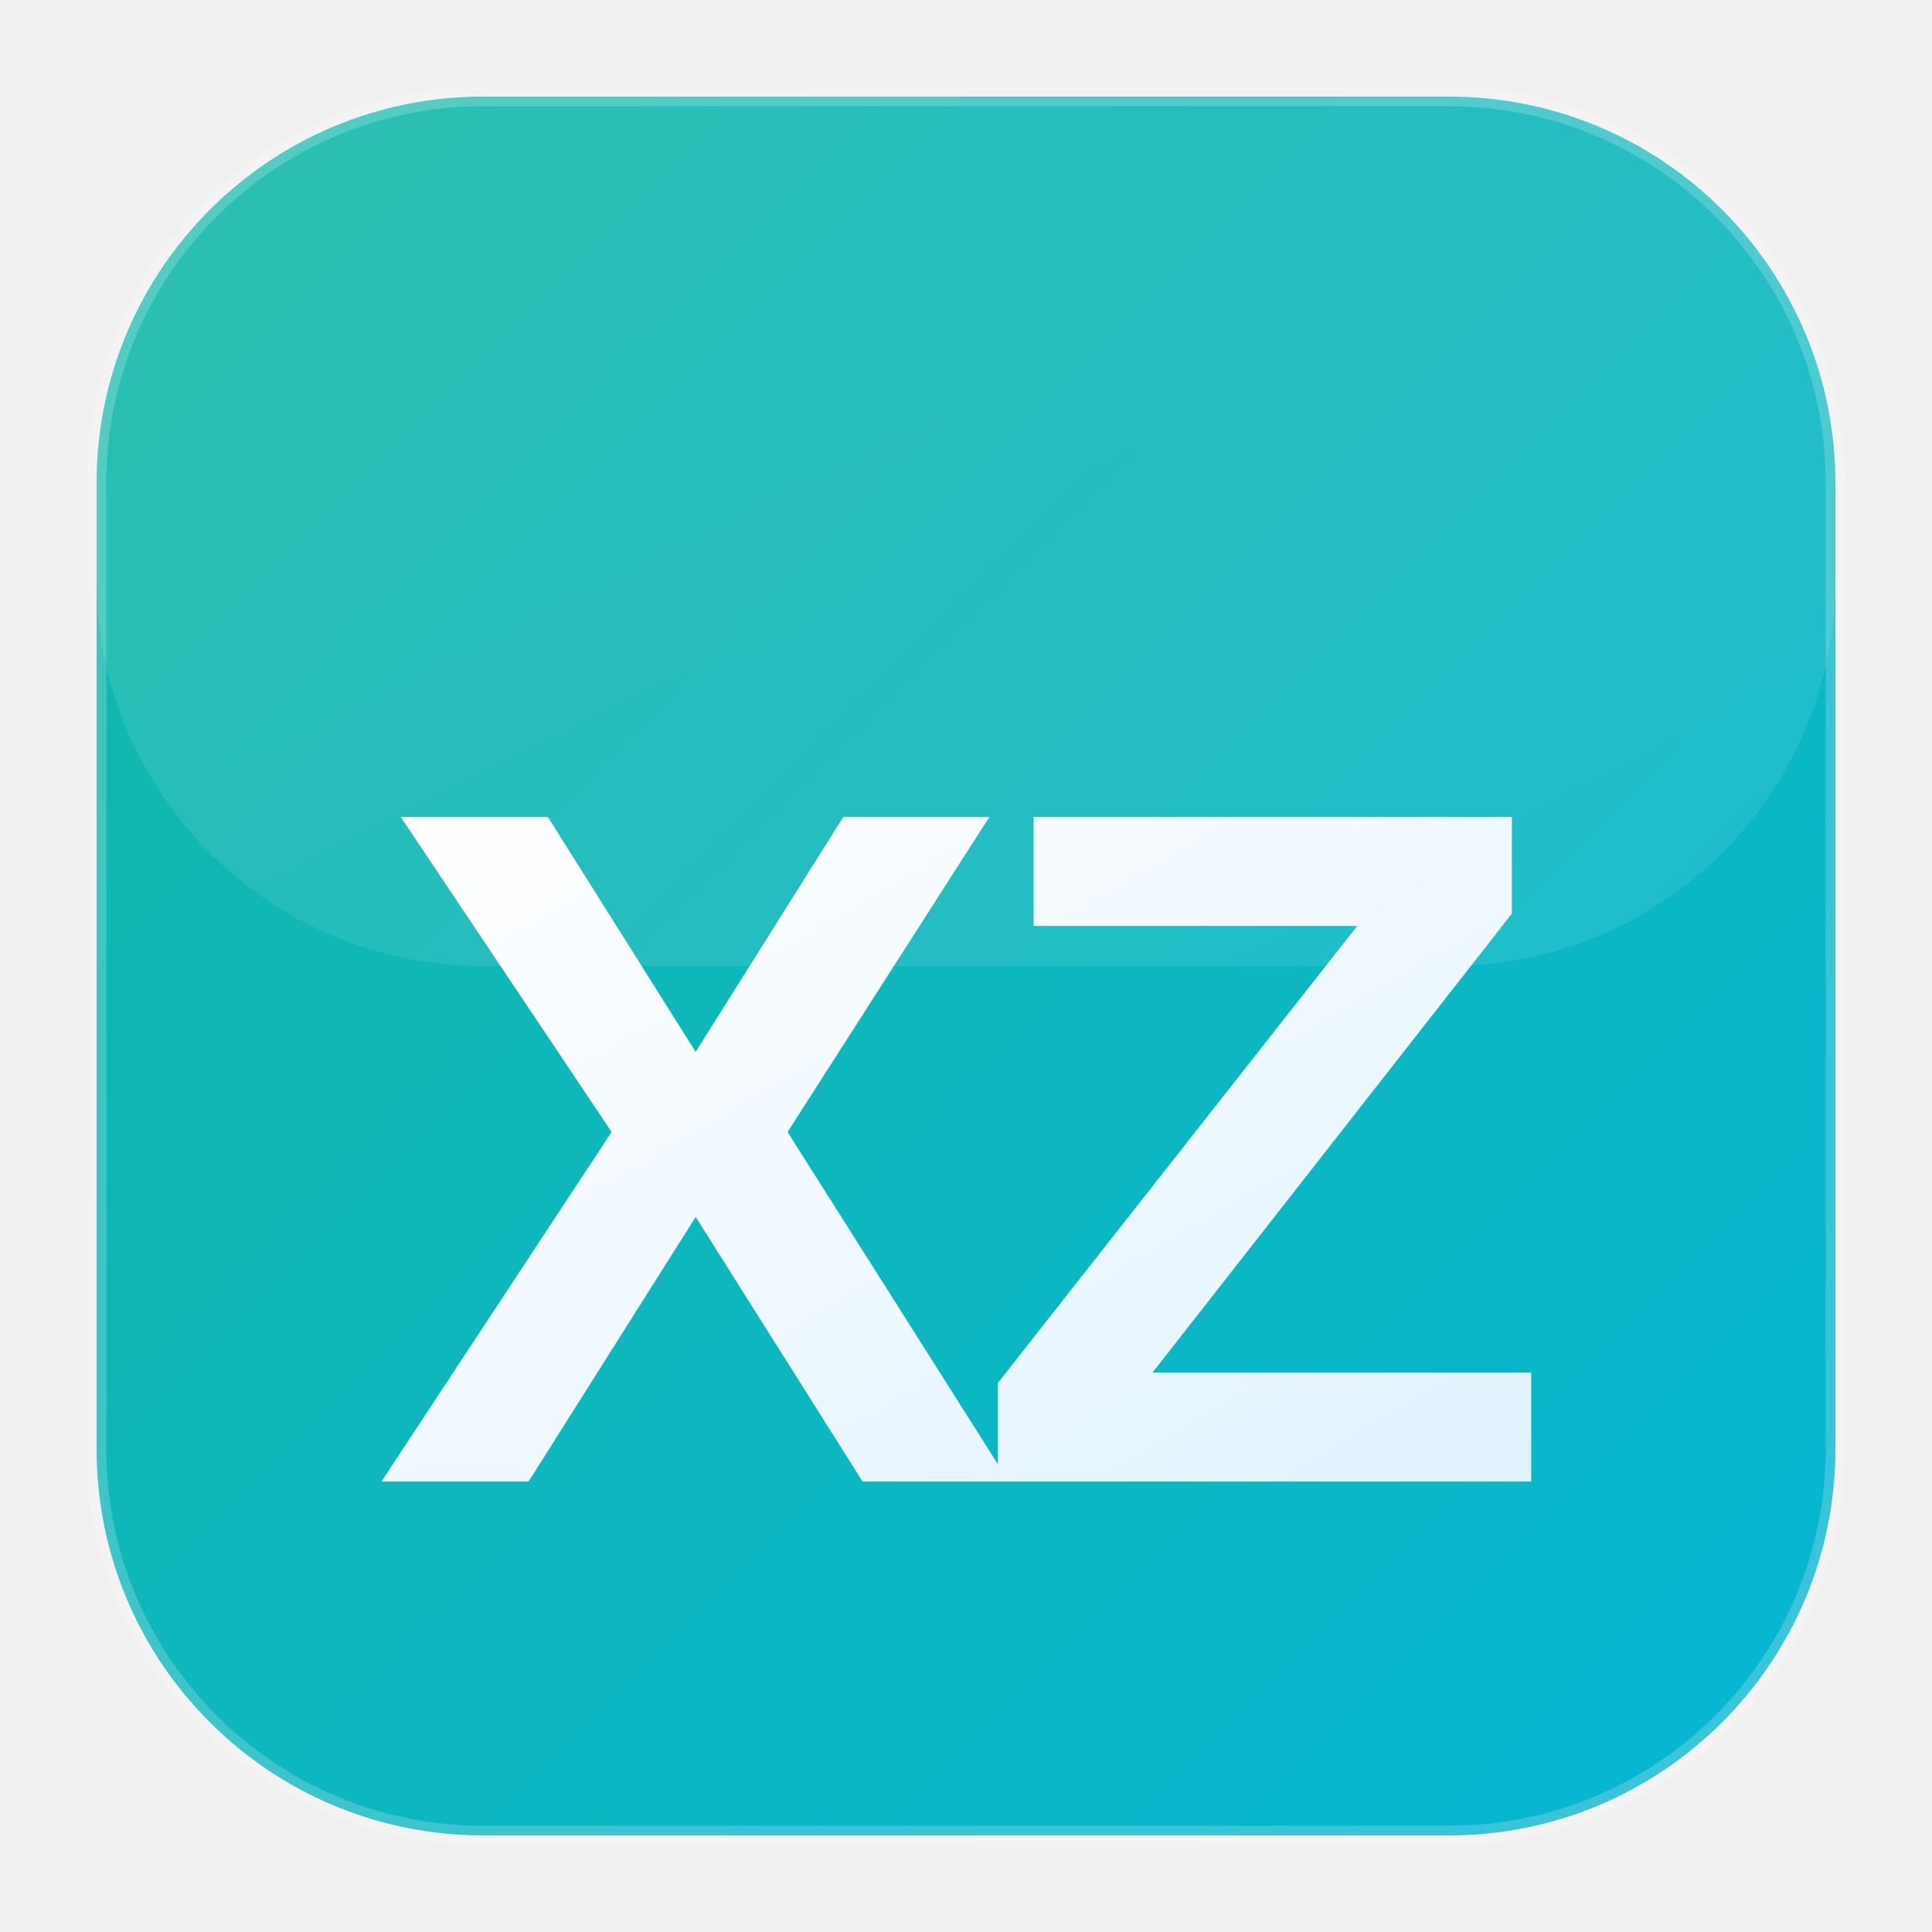
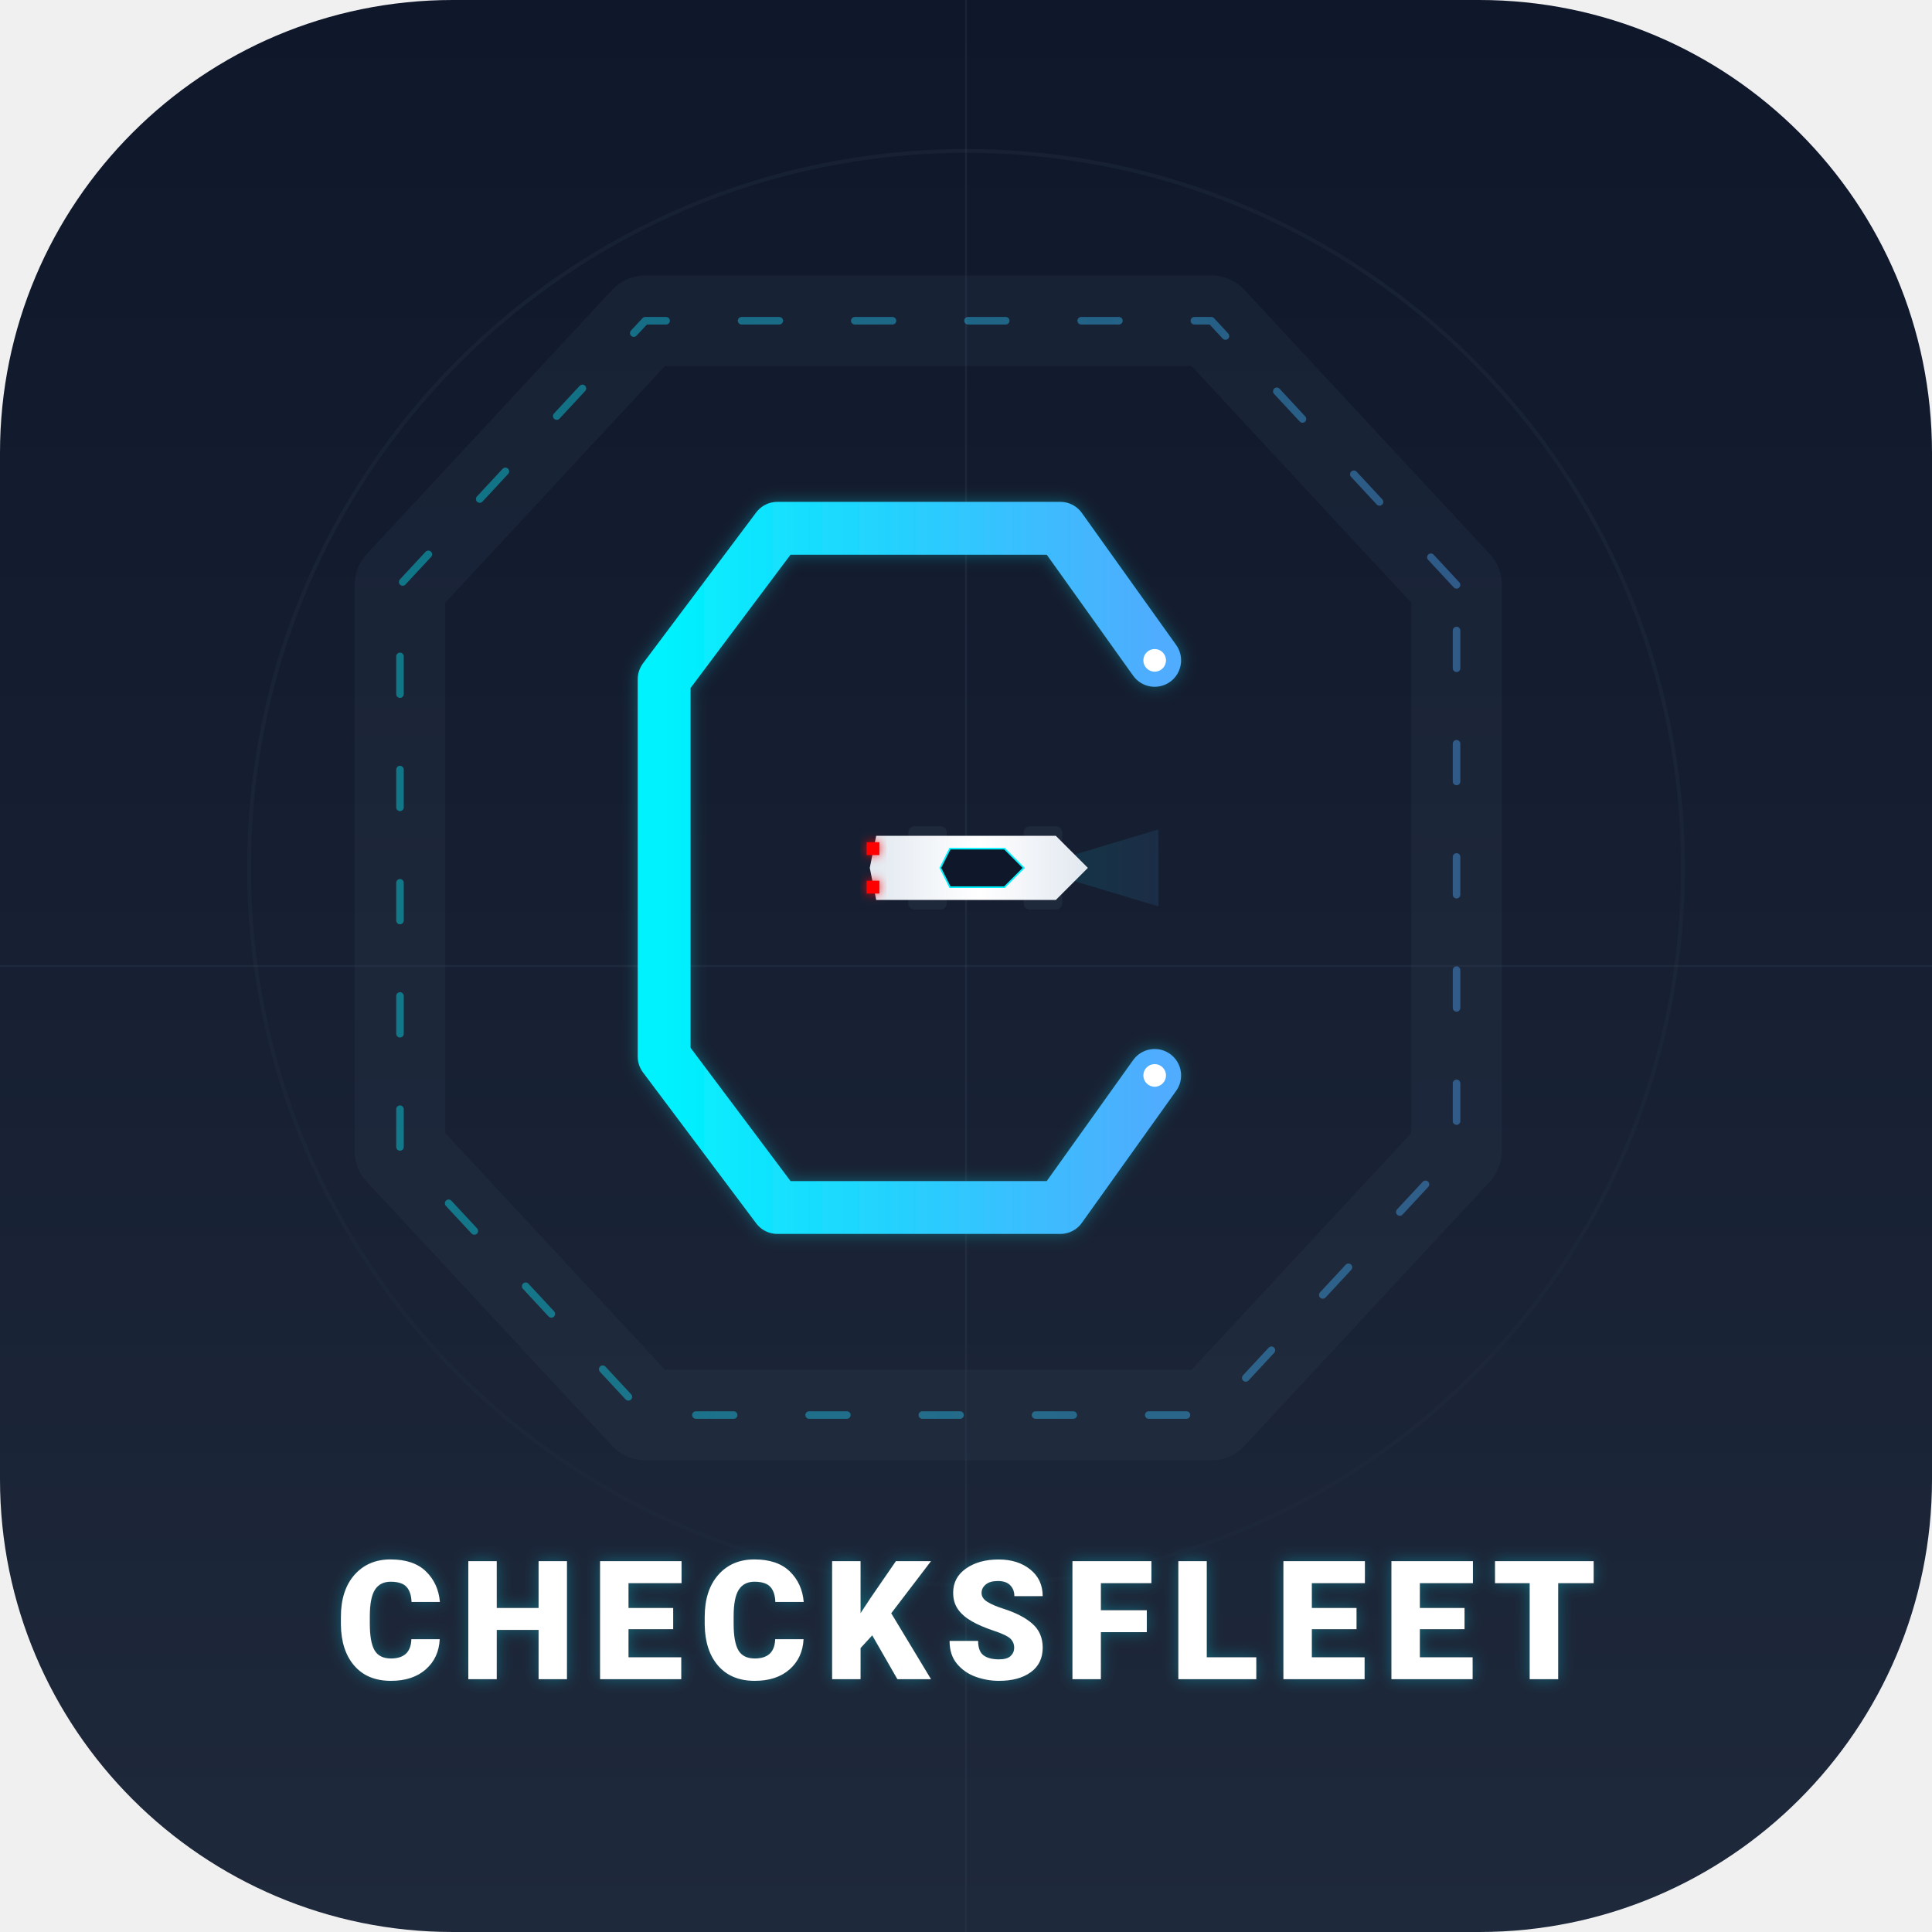
- <svg xmlns="http://www.w3.org/2000/svg" viewBox="0 0 200 200" fill="none">
+ <svg xmlns="http://www.w3.org/2000/svg" viewBox="0 0 512 512">
  <defs>
-     <linearGradient id="bgGradient" x1="0%" y1="0%" x2="100%" y2="100%">
-       <stop offset="0%" style="stop-color:#14b8a6;stop-opacity:1" />
-       <stop offset="100%" style="stop-color:#06b6d4;stop-opacity:1" />
+     <linearGradient id="primaryGlow" x1="0%" y1="0%" x2="100%" y2="0%">
+       <stop offset="0%" style="stop-color:#00f2fe;stop-opacity:1" />
+       <stop offset="100%" style="stop-color:#4facfe;stop-opacity:1" />
    </linearGradient>
-     <linearGradient id="textGradient" x1="0%" y1="0%" x2="100%" y2="100%">
-       <stop offset="0%" style="stop-color:#ffffff;stop-opacity:1" />
-       <stop offset="100%" style="stop-color:#e0f2fe;stop-opacity:1" />
+     <linearGradient id="carBodyGrad" x1="0%" y1="0%" x2="100%" y2="0%">
+       <stop offset="0%" style="stop-color:#e2e8f0;stop-opacity:1" />
+       <stop offset="50%" style="stop-color:#ffffff;stop-opacity:1" />
+       <stop offset="100%" style="stop-color:#e2e8f0;stop-opacity:1" />
    </linearGradient>
+     <linearGradient id="bgSurface" x1="0%" y1="0%" x2="0%" y2="100%">
+       <stop offset="0%" style="stop-color:#0f172a;stop-opacity:1" />
+       <stop offset="100%" style="stop-color:#1e293b;stop-opacity:1" />
+     </linearGradient>
+     <filter id="softGlow" x="-50%" y="-50%" width="200%" height="200%">
+       <feGaussianBlur in="SourceAlpha" stdDeviation="2" result="blur" />
+       <feFlood flood-color="#00f2fe" flood-opacity="0.3" result="flood" />
+       <feComposite in="flood" in2="blur" operator="in" result="glow" />
+       <feMerge>
+         <feMergeNode in="glow" />
+         <feMergeNode in="SourceGraphic" />
+       </feMerge>
+     </filter>
+     <filter id="redGlow" x="-50%" y="-50%" width="200%" height="200%">
+       <feGaussianBlur in="SourceAlpha" stdDeviation="1.5" result="blur" />
+       <feFlood flood-color="#ff0000" flood-opacity="0.9" result="flood" />
+       <feComposite in="flood" in2="blur" operator="in" result="glow" />
+       <feMerge>
+         <feMergeNode in="glow" />
+         <feMergeNode in="SourceGraphic" />
+       </feMerge>
+     </filter>
  </defs>
-   <rect x="10" y="10" width="180" height="180" rx="40" fill="url(#bgGradient)" />
-   <rect x="10" y="10" width="180" height="90" rx="40" fill="url(#textGradient)" opacity="0.1" />
-   <text x="100" y="125" font-family="Arial, sans-serif" font-size="100" font-weight="900" text-anchor="middle" dominant-baseline="middle" fill="url(#textGradient)" letter-spacing="-5">XZ</text>
-   <rect x="10" y="10" width="180" height="180" rx="40" fill="none" stroke="rgba(255,255,255,0.2)" stroke-width="2" />
+   <rect width="512" height="512" rx="120" fill="url(#bgSurface)" />
+   <circle cx="256" cy="230" r="190" fill="none" stroke="#1e293b" stroke-width="1" opacity="0.5" />
+   <path d="M 0 256 L 512 256" stroke="#334155" stroke-width="0.5" opacity="0.3" />
+   <path d="M 256 0 L 256 512" stroke="#334155" stroke-width="0.5" opacity="0.3" />
+   <g transform="translate(256, 230)">
+     <path d="M 50,-55 L 25,-90 L -50,-90 L -80,-50 L -80,50 L -50,90 L 25,90 L 50,55" fill="none" stroke="url(#primaryGlow)" stroke-width="14" stroke-linecap="round" stroke-linejoin="round" filter="url(#softGlow)" />
+     <circle cx="50" cy="-55" r="3" fill="white" />
+     <circle cx="50" cy="55" r="3" fill="white" />
+     <path id="circuitPath" d="M 130,-75 L 65,-145 L -85,-145 L -150,-75 L -150,75 L -85,145 L 65,145 L 130,75 Z" fill="none" stroke="#334155" stroke-width="24" stroke-linecap="round" stroke-linejoin="round" opacity="0.2" />
+     <path d="M 130,-75 L 65,-145 L -85,-145 L -150,-75 L -150,75 L -85,145 L 65,145 L 130,75 Z" fill="none" stroke="url(#primaryGlow)" stroke-width="2" stroke-dasharray="10,20" stroke-linecap="round" stroke-linejoin="round" opacity="0.4" />
+     <g>
+       <animateMotion dur="7s" repeatCount="indefinite" rotate="auto" keyPoints="0;1" keyTimes="0;1" calcMode="linear">
+         <mpath href="#circuitPath" />
+       </animateMotion>
+       <g transform="scale(0.85)">
+         <path d="M 30,-3 L 60,-12 L 60,12 L 30,3" fill="url(#primaryGlow)" opacity="0.1" />
+         <rect x="-18" y="-13" width="12" height="6" rx="2" fill="#1e293b" />
+         <rect x="18" y="-13" width="12" height="6" rx="2" fill="#1e293b" />
+         <rect x="-18" y="7" width="12" height="6" rx="2" fill="#1e293b" />
+         <rect x="18" y="7" width="12" height="6" rx="2" fill="#1e293b" />
+         <path d="M -28,-10 L 28,-10 L 38,0 L 28,10 L -28,10 L -30,0 Z" fill="url(#carBodyGrad)" />
+         <path d="M -5,-6 L 12,-6 L 18,0 L 12,6 L -5,6 L -8,0 Z" fill="#0f172a" stroke="#00f2fe" stroke-width="0.5" />
+         <g filter="url(#redGlow)">
+           <rect x="-31" y="-8" width="4" height="4" fill="#ff0000" />
+           <rect x="-31" y="4" width="4" height="4" fill="#ff0000" />
+         </g>
+       </g>
+     </g>
+   </g>
+   <text x="256" y="445" font-family="'Segoe UI', Roboto, sans-serif" font-size="44" font-weight="900" fill="white" text-anchor="middle" letter-spacing="4" filter="url(#softGlow)">CHECKSFLEET</text>
</svg>
